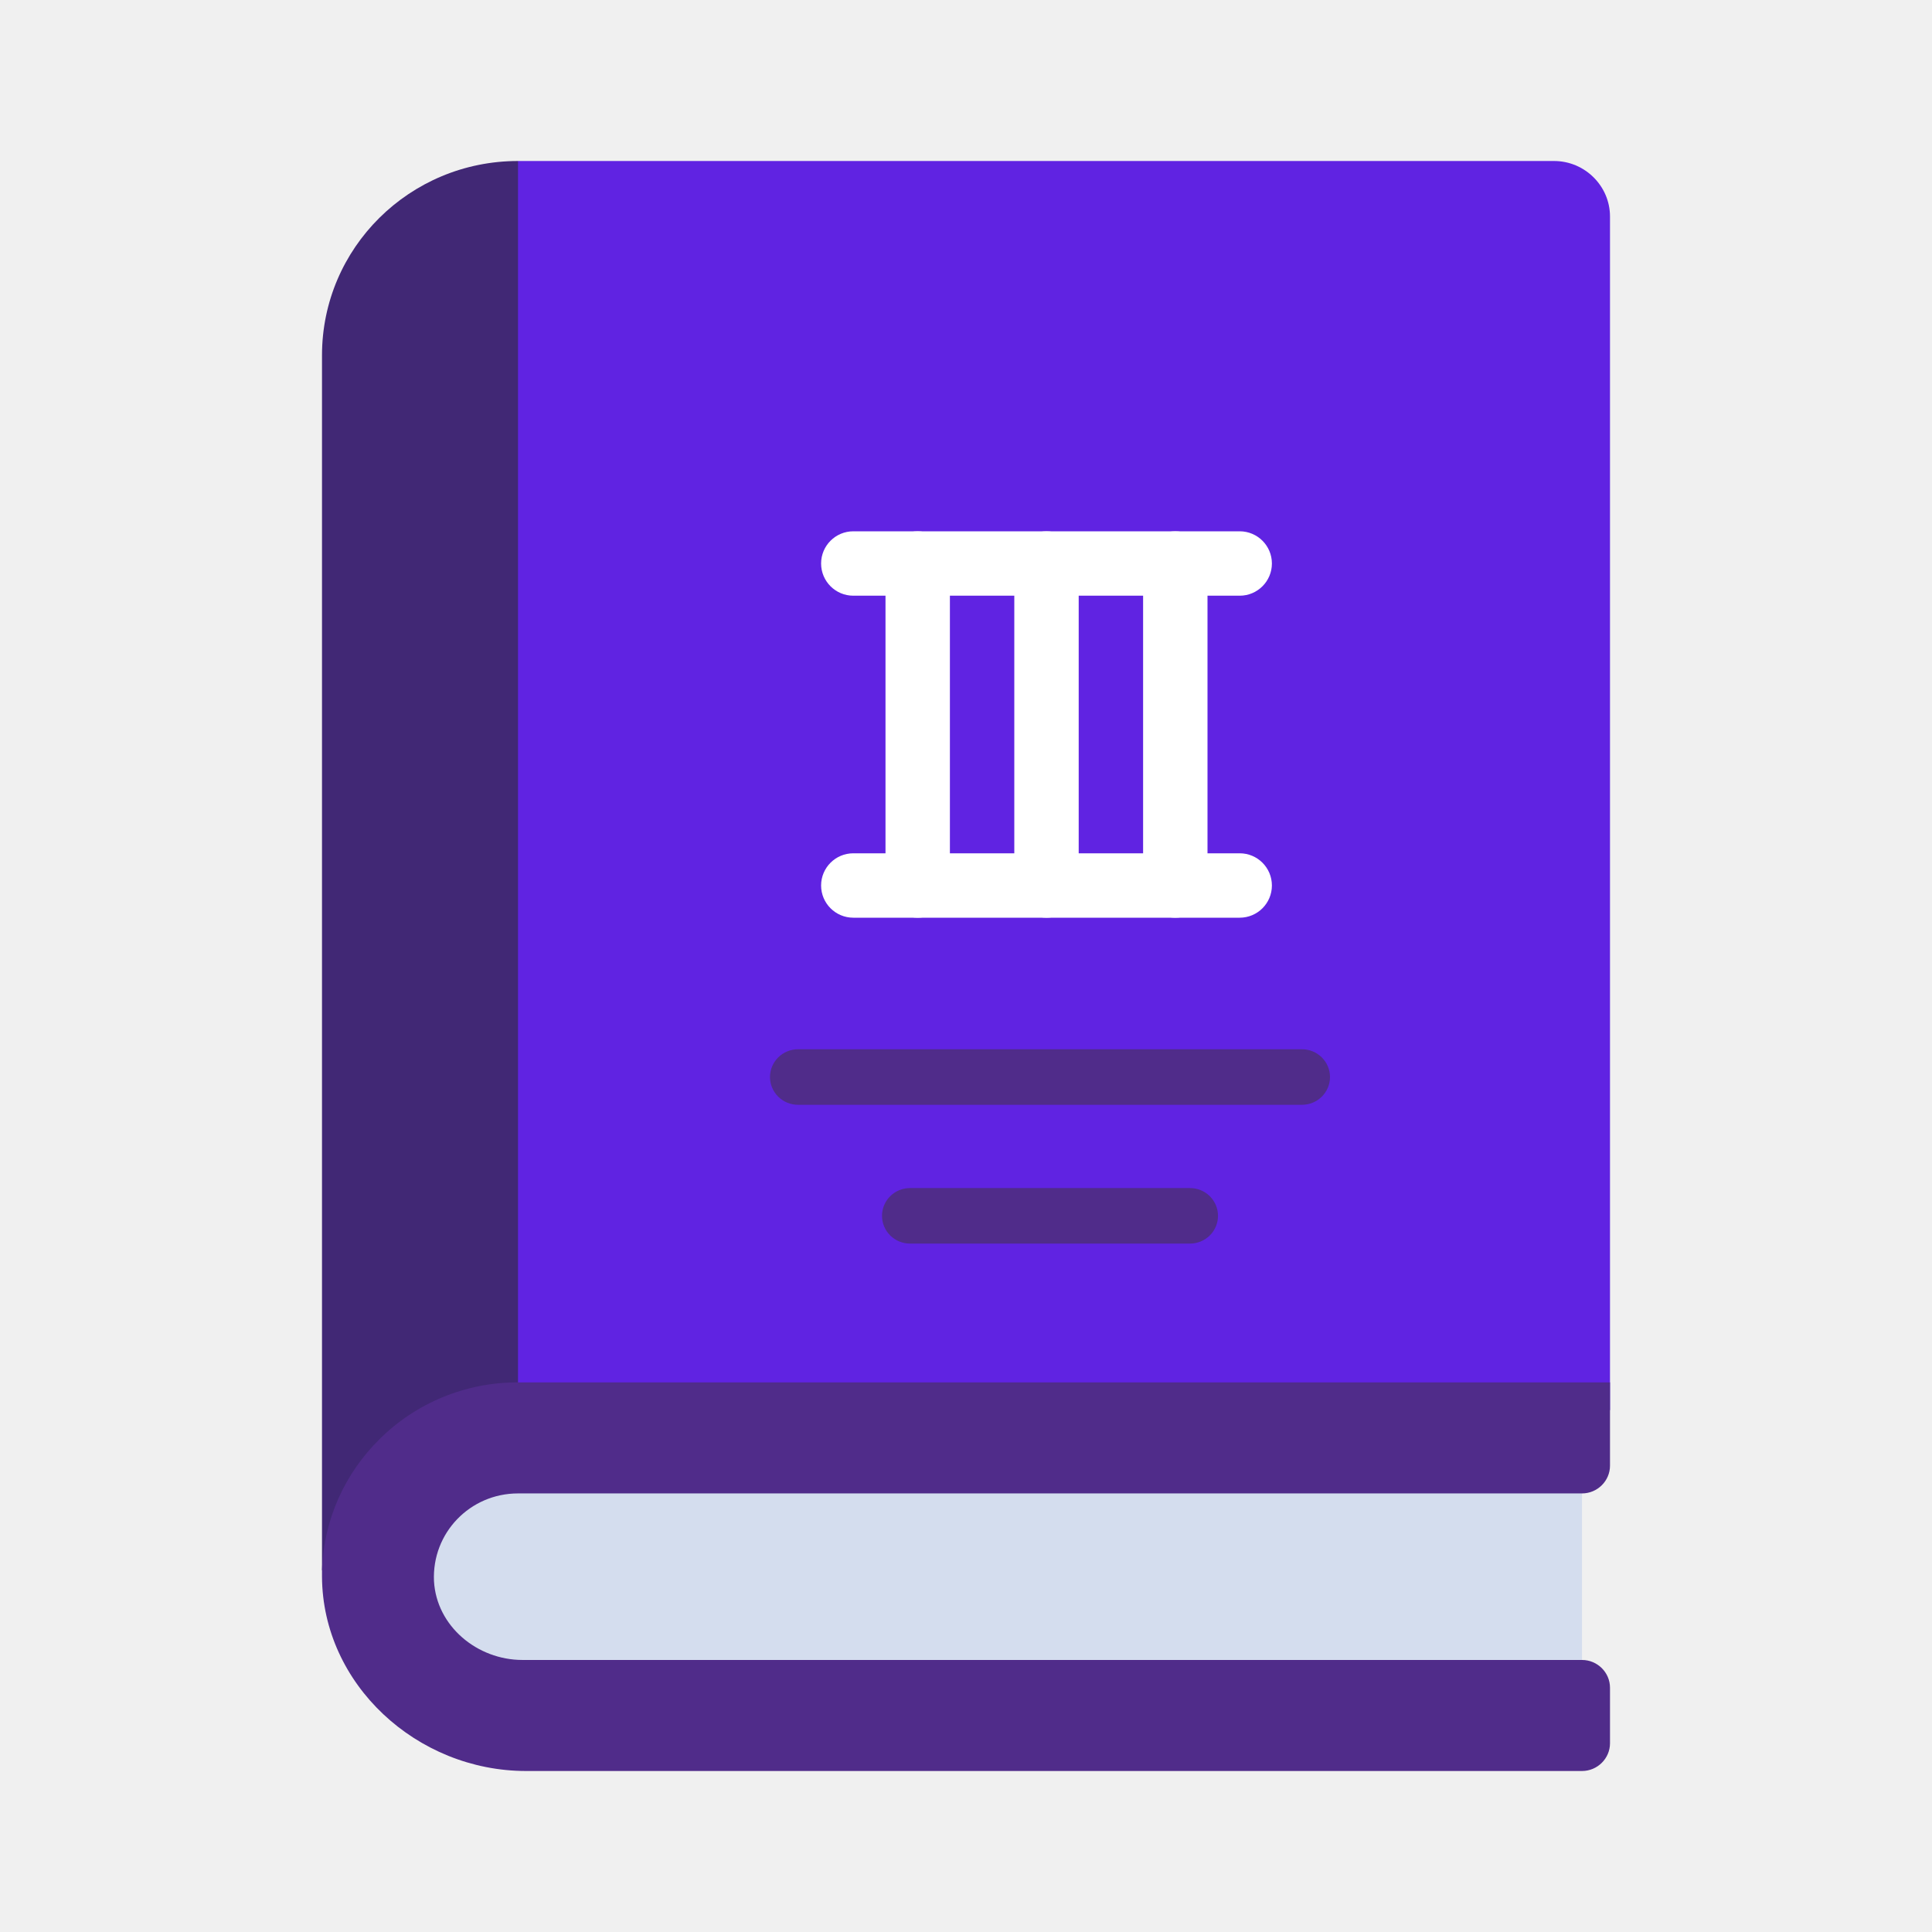
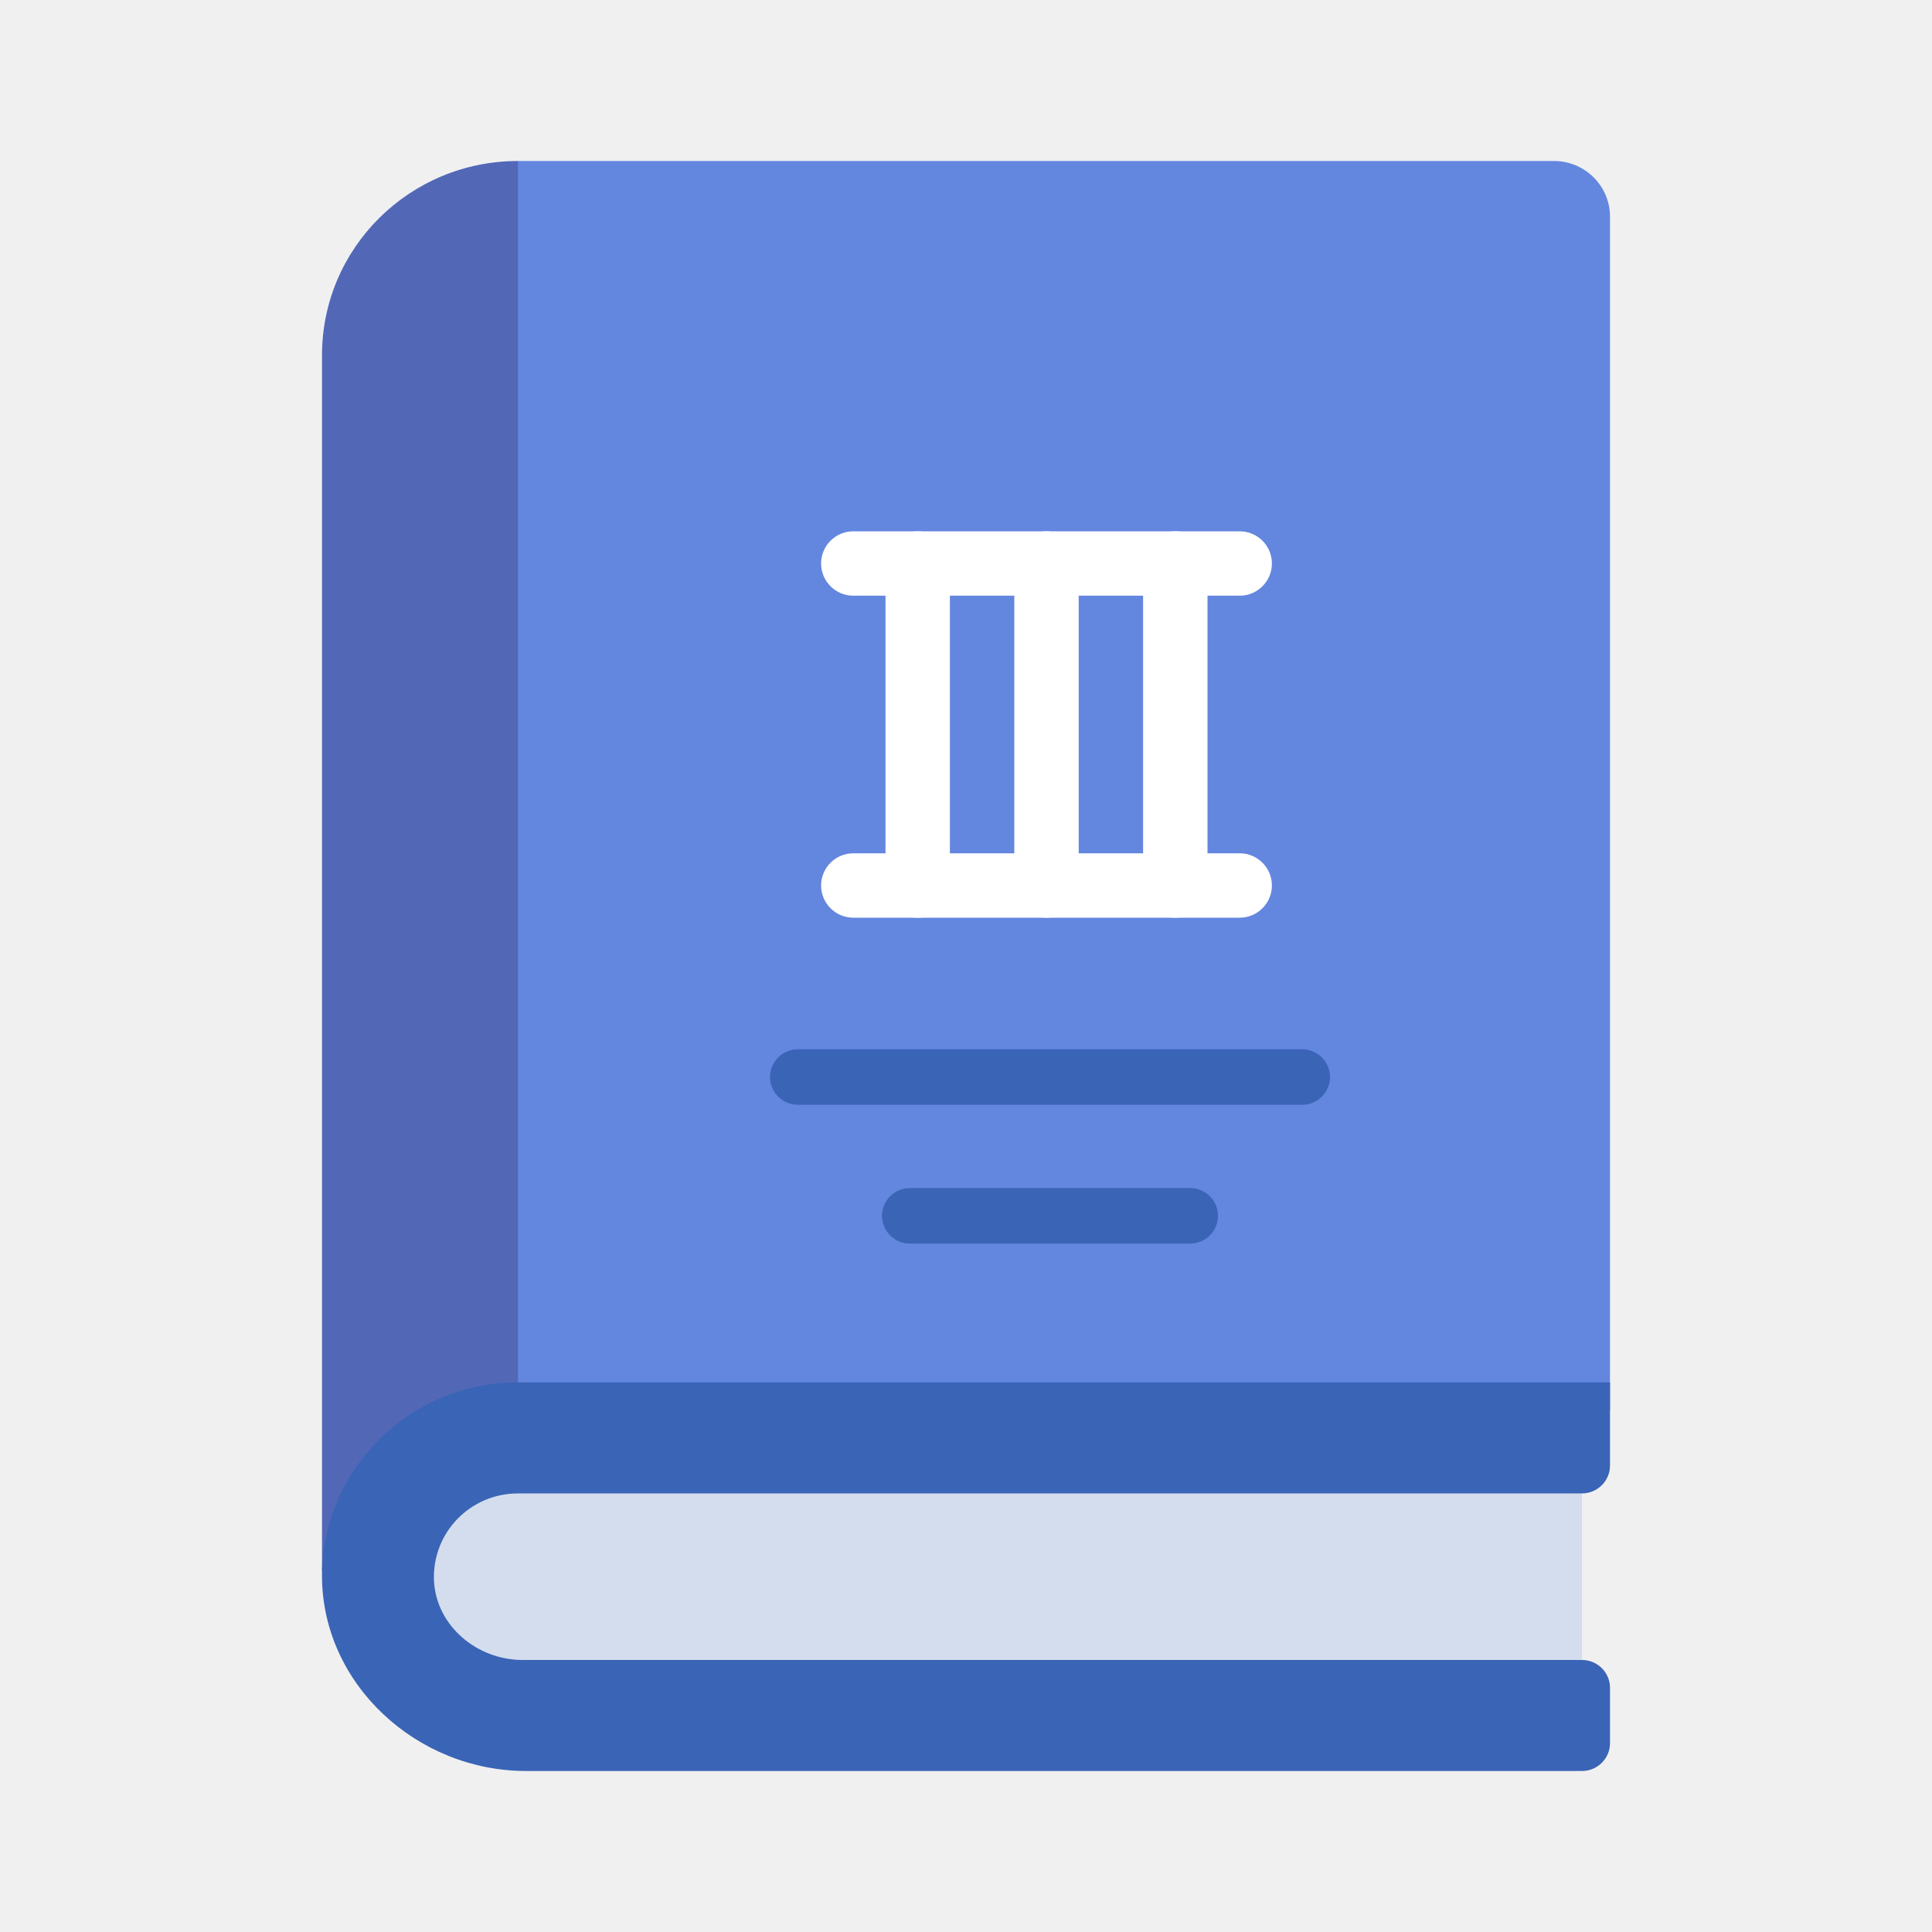
<svg xmlns="http://www.w3.org/2000/svg" width="120" height="120" viewBox="0 0 120 120" fill="none">
  <rect x="60" y="31.211" width="3.509" height="27.085" rx="1.754" fill="white" />
  <path d="M30.435 91.034H98.261V104.828H30.435C26.595 104.828 23.478 101.738 23.478 97.931C23.478 94.124 26.595 91.034 30.435 91.034Z" fill="#D4DDEE" />
-   <path d="M20 97.534V22.069C20 15.397 25.444 10 32.174 10L33.913 11.724V84.138L32.174 87.586L20 97.534Z" fill="#412875" />
-   <path d="M100 13.448V87.586H32.174V10H96.522C98.435 10 100 11.552 100 13.448Z" fill="#6023E2" />
-   <path d="M26.956 98.207C27.113 101 29.635 103.103 32.452 103.103H98.261C99.217 103.103 100 103.879 100 104.828V108.276C100 109.224 99.217 110 98.261 110H32.678C25.896 110 20.035 104.621 20 97.931V97.534C20.104 94.345 21.444 91.5 23.565 89.397C24.693 88.273 26.035 87.382 27.513 86.775C28.99 86.168 30.575 85.858 32.174 85.862H100V91.034C100 91.983 99.217 92.759 98.261 92.759H32.174C29.2 92.759 26.817 95.207 26.956 98.207Z" fill="#502C8A" />
-   <path d="M80.87 68.621H49.565C49.104 68.621 48.662 68.439 48.336 68.116C48.009 67.792 47.826 67.354 47.826 66.897C47.826 66.439 48.009 66.001 48.336 65.677C48.662 65.354 49.104 65.172 49.565 65.172H80.87C81.331 65.172 81.773 65.354 82.099 65.677C82.426 66.001 82.609 66.439 82.609 66.897C82.609 67.354 82.426 67.792 82.099 68.116C81.773 68.439 81.331 68.621 80.87 68.621ZM73.913 77.241H56.522C56.061 77.241 55.618 77.06 55.292 76.736C54.966 76.413 54.783 75.975 54.783 75.517C54.783 75.06 54.966 74.621 55.292 74.298C55.618 73.975 56.061 73.793 56.522 73.793H73.913C74.374 73.793 74.817 73.975 75.143 74.298C75.469 74.621 75.652 75.06 75.652 75.517C75.652 75.975 75.469 76.413 75.143 76.736C74.817 77.06 74.374 77.241 73.913 77.241Z" fill="#502C8A" />
+   <path d="M20 97.534V22.069C20 15.397 25.444 10 32.174 10L33.913 11.724V84.138L32.174 87.586L20 97.534Z" fill="#5268B7" />
+   <path d="M100 13.448V87.586H32.174V10H96.522C98.435 10 100 11.552 100 13.448Z" fill="#6386DF" />
+   <path d="M26.956 98.207C27.113 101 29.635 103.103 32.452 103.103H98.261C99.217 103.103 100 103.879 100 104.828V108.276C100 109.224 99.217 110 98.261 110H32.678C25.896 110 20.035 104.621 20 97.931V97.534C20.104 94.345 21.444 91.5 23.565 89.397C24.693 88.273 26.035 87.382 27.513 86.775C28.99 86.168 30.575 85.858 32.174 85.862H100V91.034C100 91.983 99.217 92.759 98.261 92.759H32.174C29.2 92.759 26.817 95.207 26.956 98.207Z" fill="#3A64B6" />
+   <path d="M80.87 68.621H49.565C49.104 68.621 48.662 68.439 48.336 68.116C48.009 67.792 47.826 67.354 47.826 66.897C47.826 66.439 48.009 66.001 48.336 65.677C48.662 65.354 49.104 65.172 49.565 65.172H80.87C81.331 65.172 81.773 65.354 82.099 65.677C82.426 66.001 82.609 66.439 82.609 66.897C82.609 67.354 82.426 67.792 82.099 68.116C81.773 68.439 81.331 68.621 80.87 68.621ZM73.913 77.241H56.522C56.061 77.241 55.618 77.06 55.292 76.736C54.966 76.413 54.783 75.975 54.783 75.517C54.783 75.06 54.966 74.621 55.292 74.298C55.618 73.975 56.061 73.793 56.522 73.793H73.913C74.374 73.793 74.817 73.975 75.143 74.298C75.469 74.621 75.652 75.06 75.652 75.517C75.652 75.975 75.469 76.413 75.143 76.736C74.817 77.06 74.374 77.241 73.913 77.241Z" fill="#3A64B6" />
  <rect x="71" y="33" width="4" height="24" rx="2" fill="white" />
  <rect x="63" y="33" width="4" height="24" rx="2" fill="white" />
  <rect x="55" y="33" width="4" height="24" rx="2" fill="white" />
  <rect x="79" y="33" width="4" height="28" rx="2" transform="rotate(90 79 33)" fill="white" />
  <rect x="79" y="53" width="4" height="28" rx="2" transform="rotate(90 79 53)" fill="white" />
</svg>
